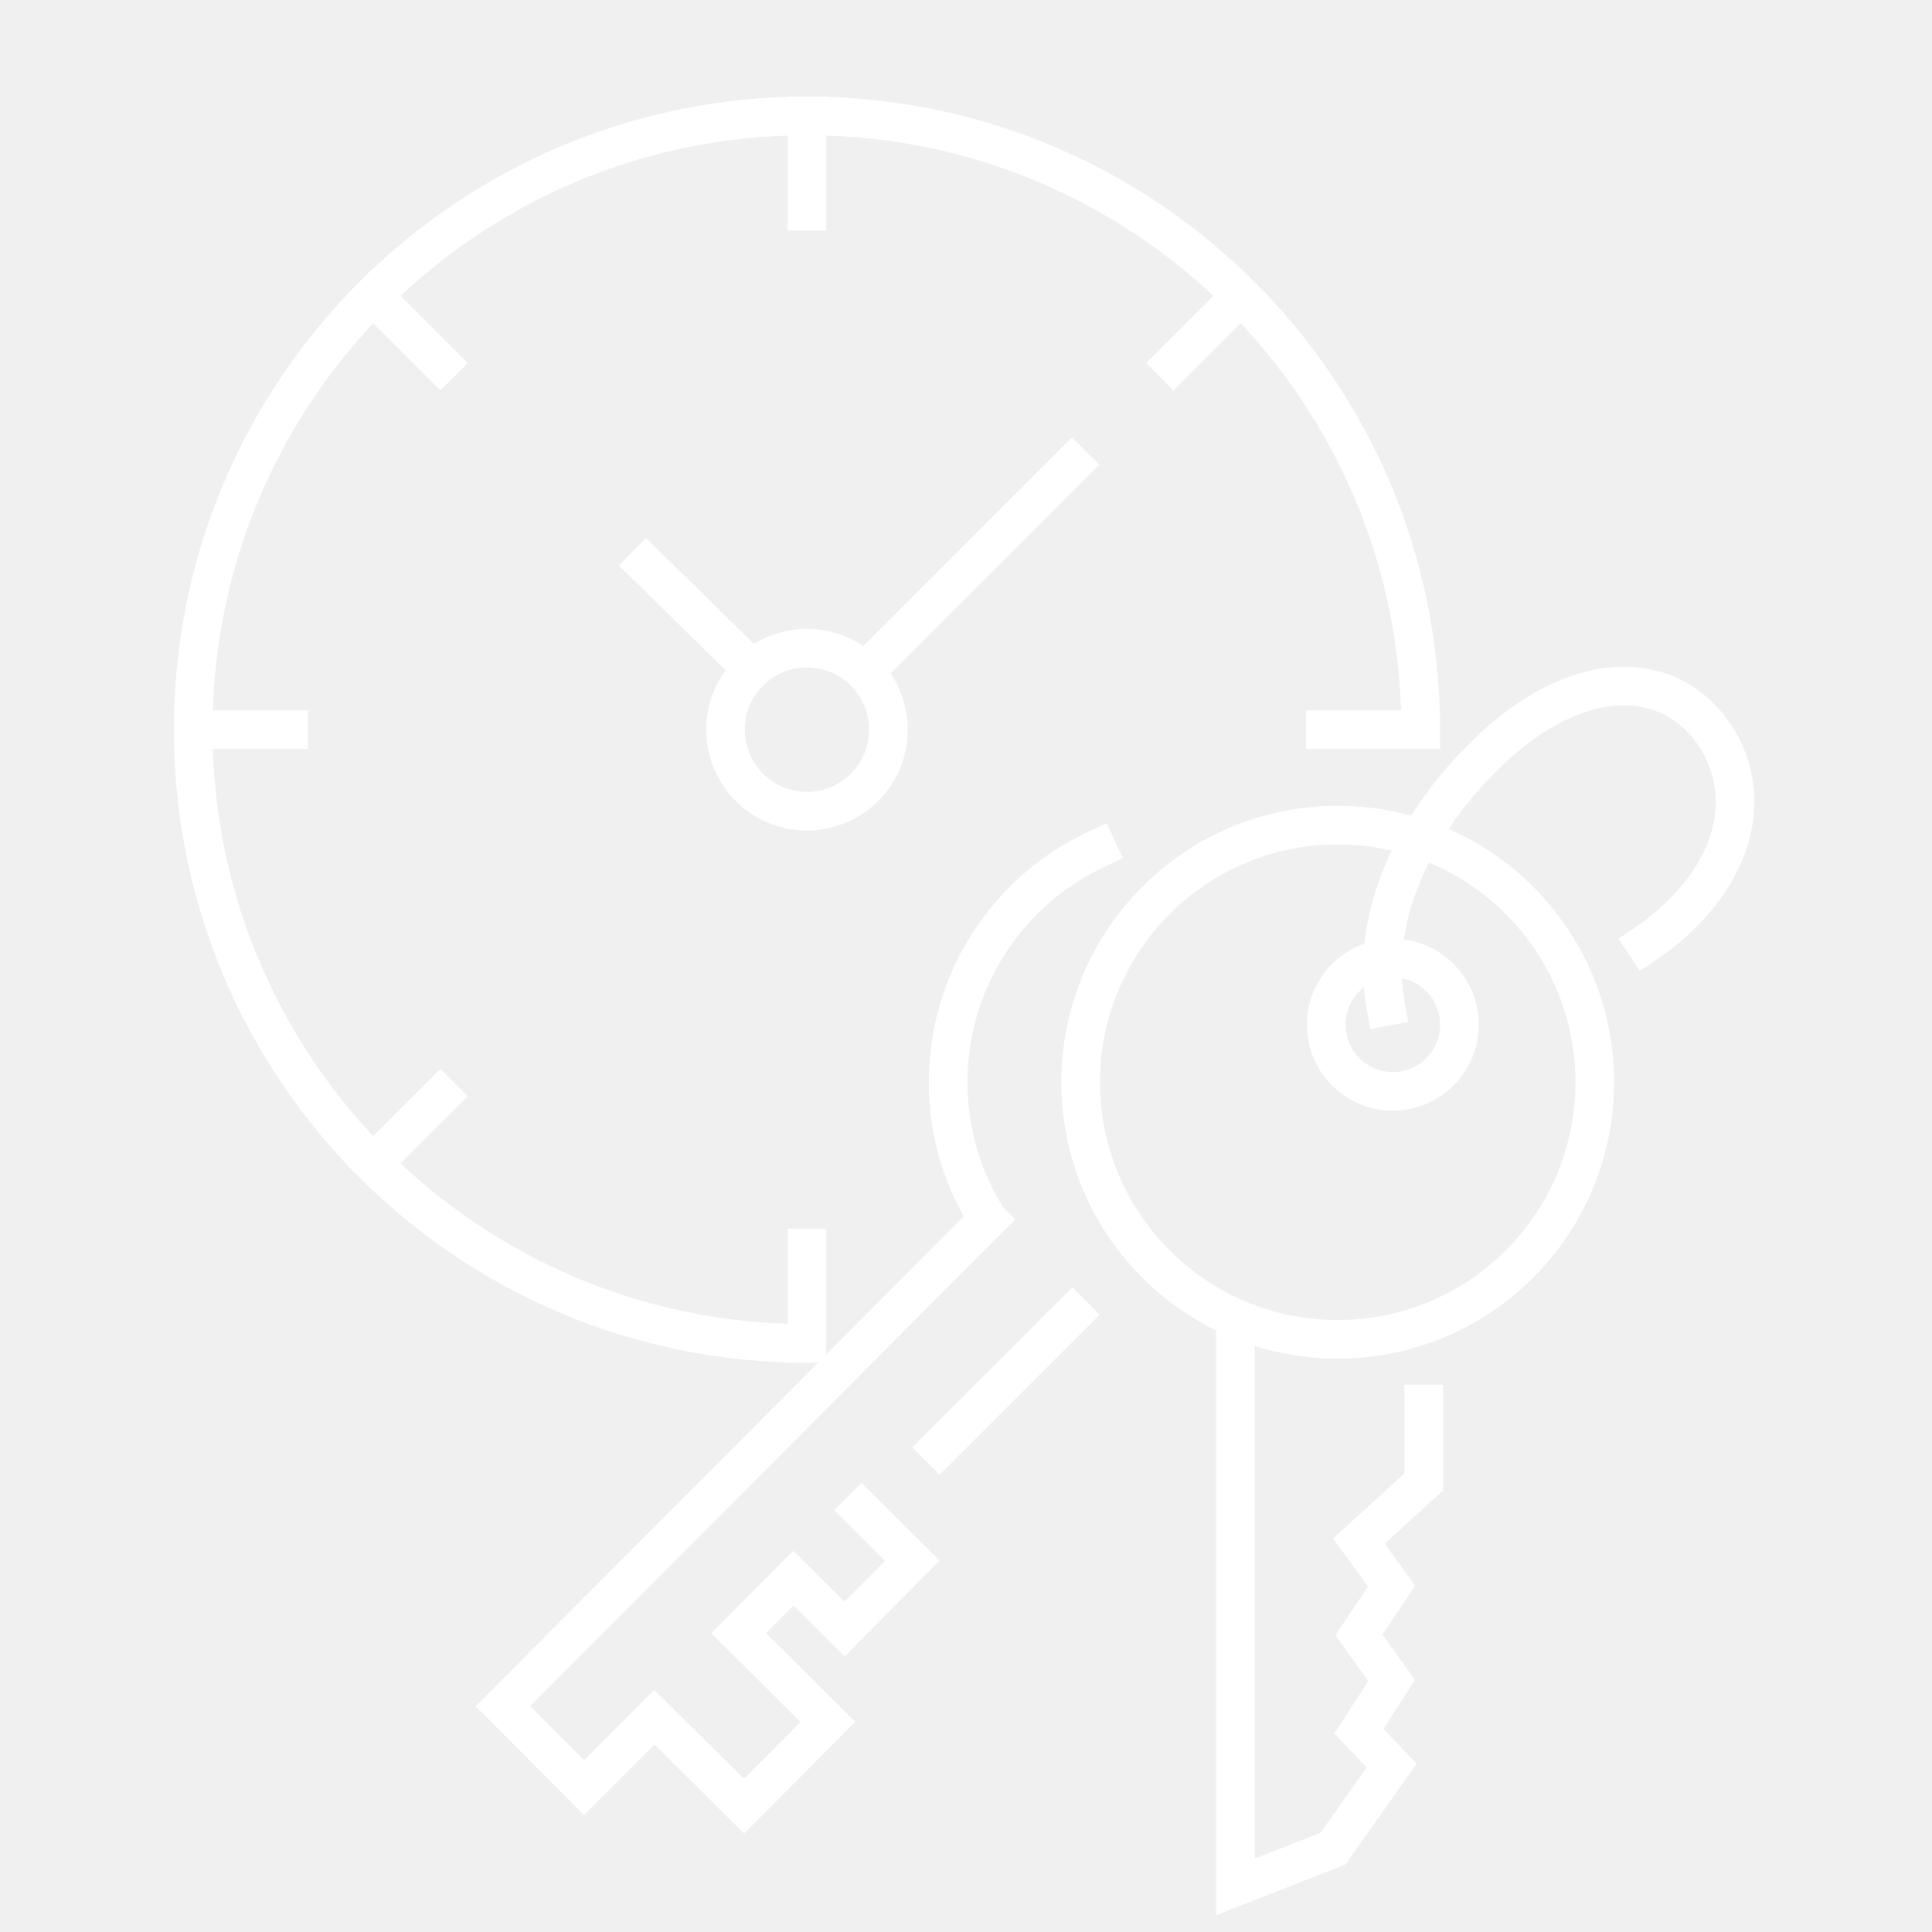
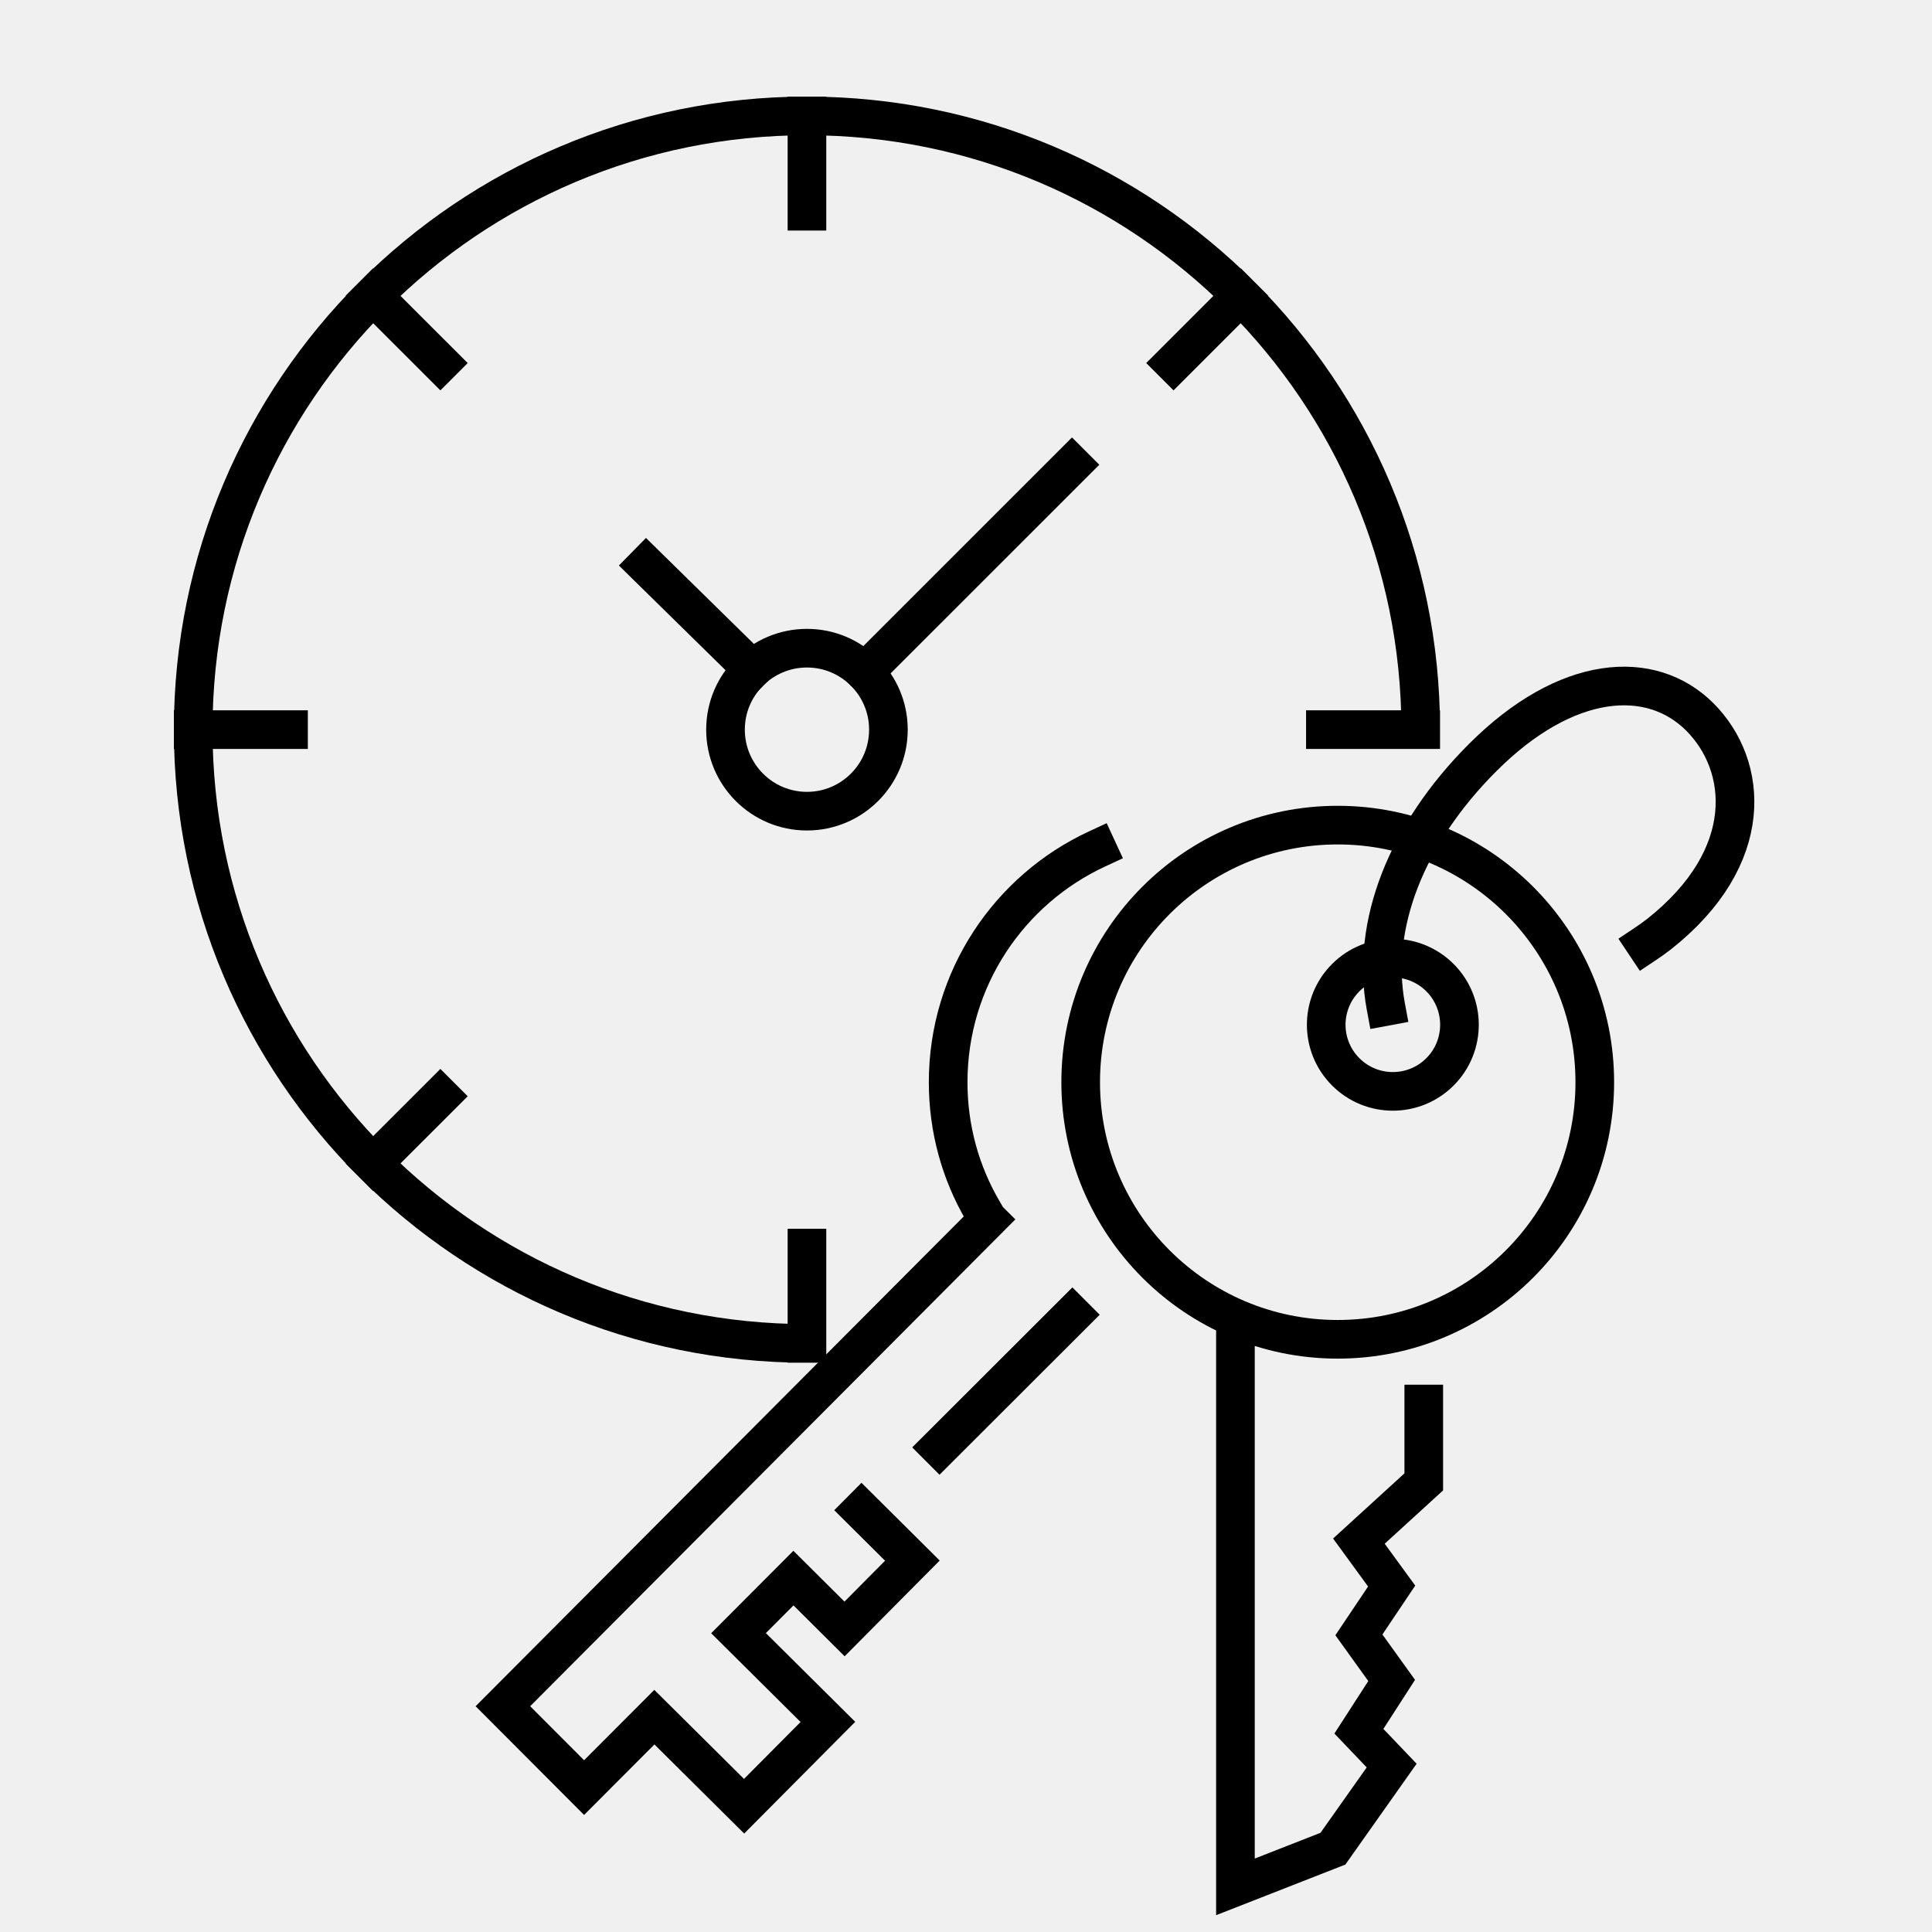
<svg xmlns="http://www.w3.org/2000/svg" width="50" height="50" viewBox="0 0 50 50">
-   <g fill="none" fill-rule="evenodd" stroke="#FFF" stroke-linecap="square">
+   <g fill="none" fill-rule="evenodd" stroke="#000" stroke-linecap="square">
    <path d="M20.884 34.767C12.112 34.767 5 27.657 5 18.883 5 10.111 12.112 3 20.884 3s15.884 7.111 15.884 15.883M20.884 3L20.884 5.467M20.884 32.3L20.884 34.767M9.652 7.652L11.397 9.396M5 18.883L7.467 18.883M34.301 18.883L36.768 18.883M9.652 30.115L11.397 28.371M30.371 9.396L32.115 7.652M27.743 12.028L22.376 17.394M19.468 17.323L16.724 14.629" />
    <path d="M22.992 18.883c0 1.165-.944 2.11-2.108 2.11-1.164 0-2.108-.945-2.108-2.11 0-1.164.944-2.108 2.108-2.108 1.164 0 2.108.944 2.108 2.108zM27.753 34.025L24.315 37.459M22.297 39.082L23.612 40.389 21.857 42.157 20.534 40.841 19.113 42.266 21.426 44.563 19.257 46.745 16.935 44.44 15.116 46.263 13.015 44.157 25.57 31.559M28.397 21.968c-2.279 1.055-3.859 3.362-3.859 6.04 0 1.207.321 2.338.888 3.313M31.973 34.492L31.973 48.832 34.496 47.844 36.016 45.693 35.168 44.804 36.016 43.49 35.168 42.31 36.016 41.047 35.168 39.884 36.847 38.351 36.847 36.336M41.273 28.007c0 3.674-2.978 6.654-6.653 6.654-3.674 0-6.652-2.98-6.652-6.654s2.978-6.653 6.652-6.653c3.675 0 6.653 2.98 6.653 6.653z" />
    <path d="M34.828 27.74c.673.673 1.764.673 2.438 0 .673-.673.673-1.765 0-2.439-.674-.673-1.765-.673-2.438 0-.674.674-.674 1.766 0 2.439z" />
    <path d="M42.578 24.432c.126-.084.25-.172.363-.261 2.522-1.995 2.31-4.355 1.05-5.617-1.262-1.261-3.45-1.118-5.618 1.05-1.982 1.982-2.9 4.34-2.508 6.443" />
  </g>
</svg>
